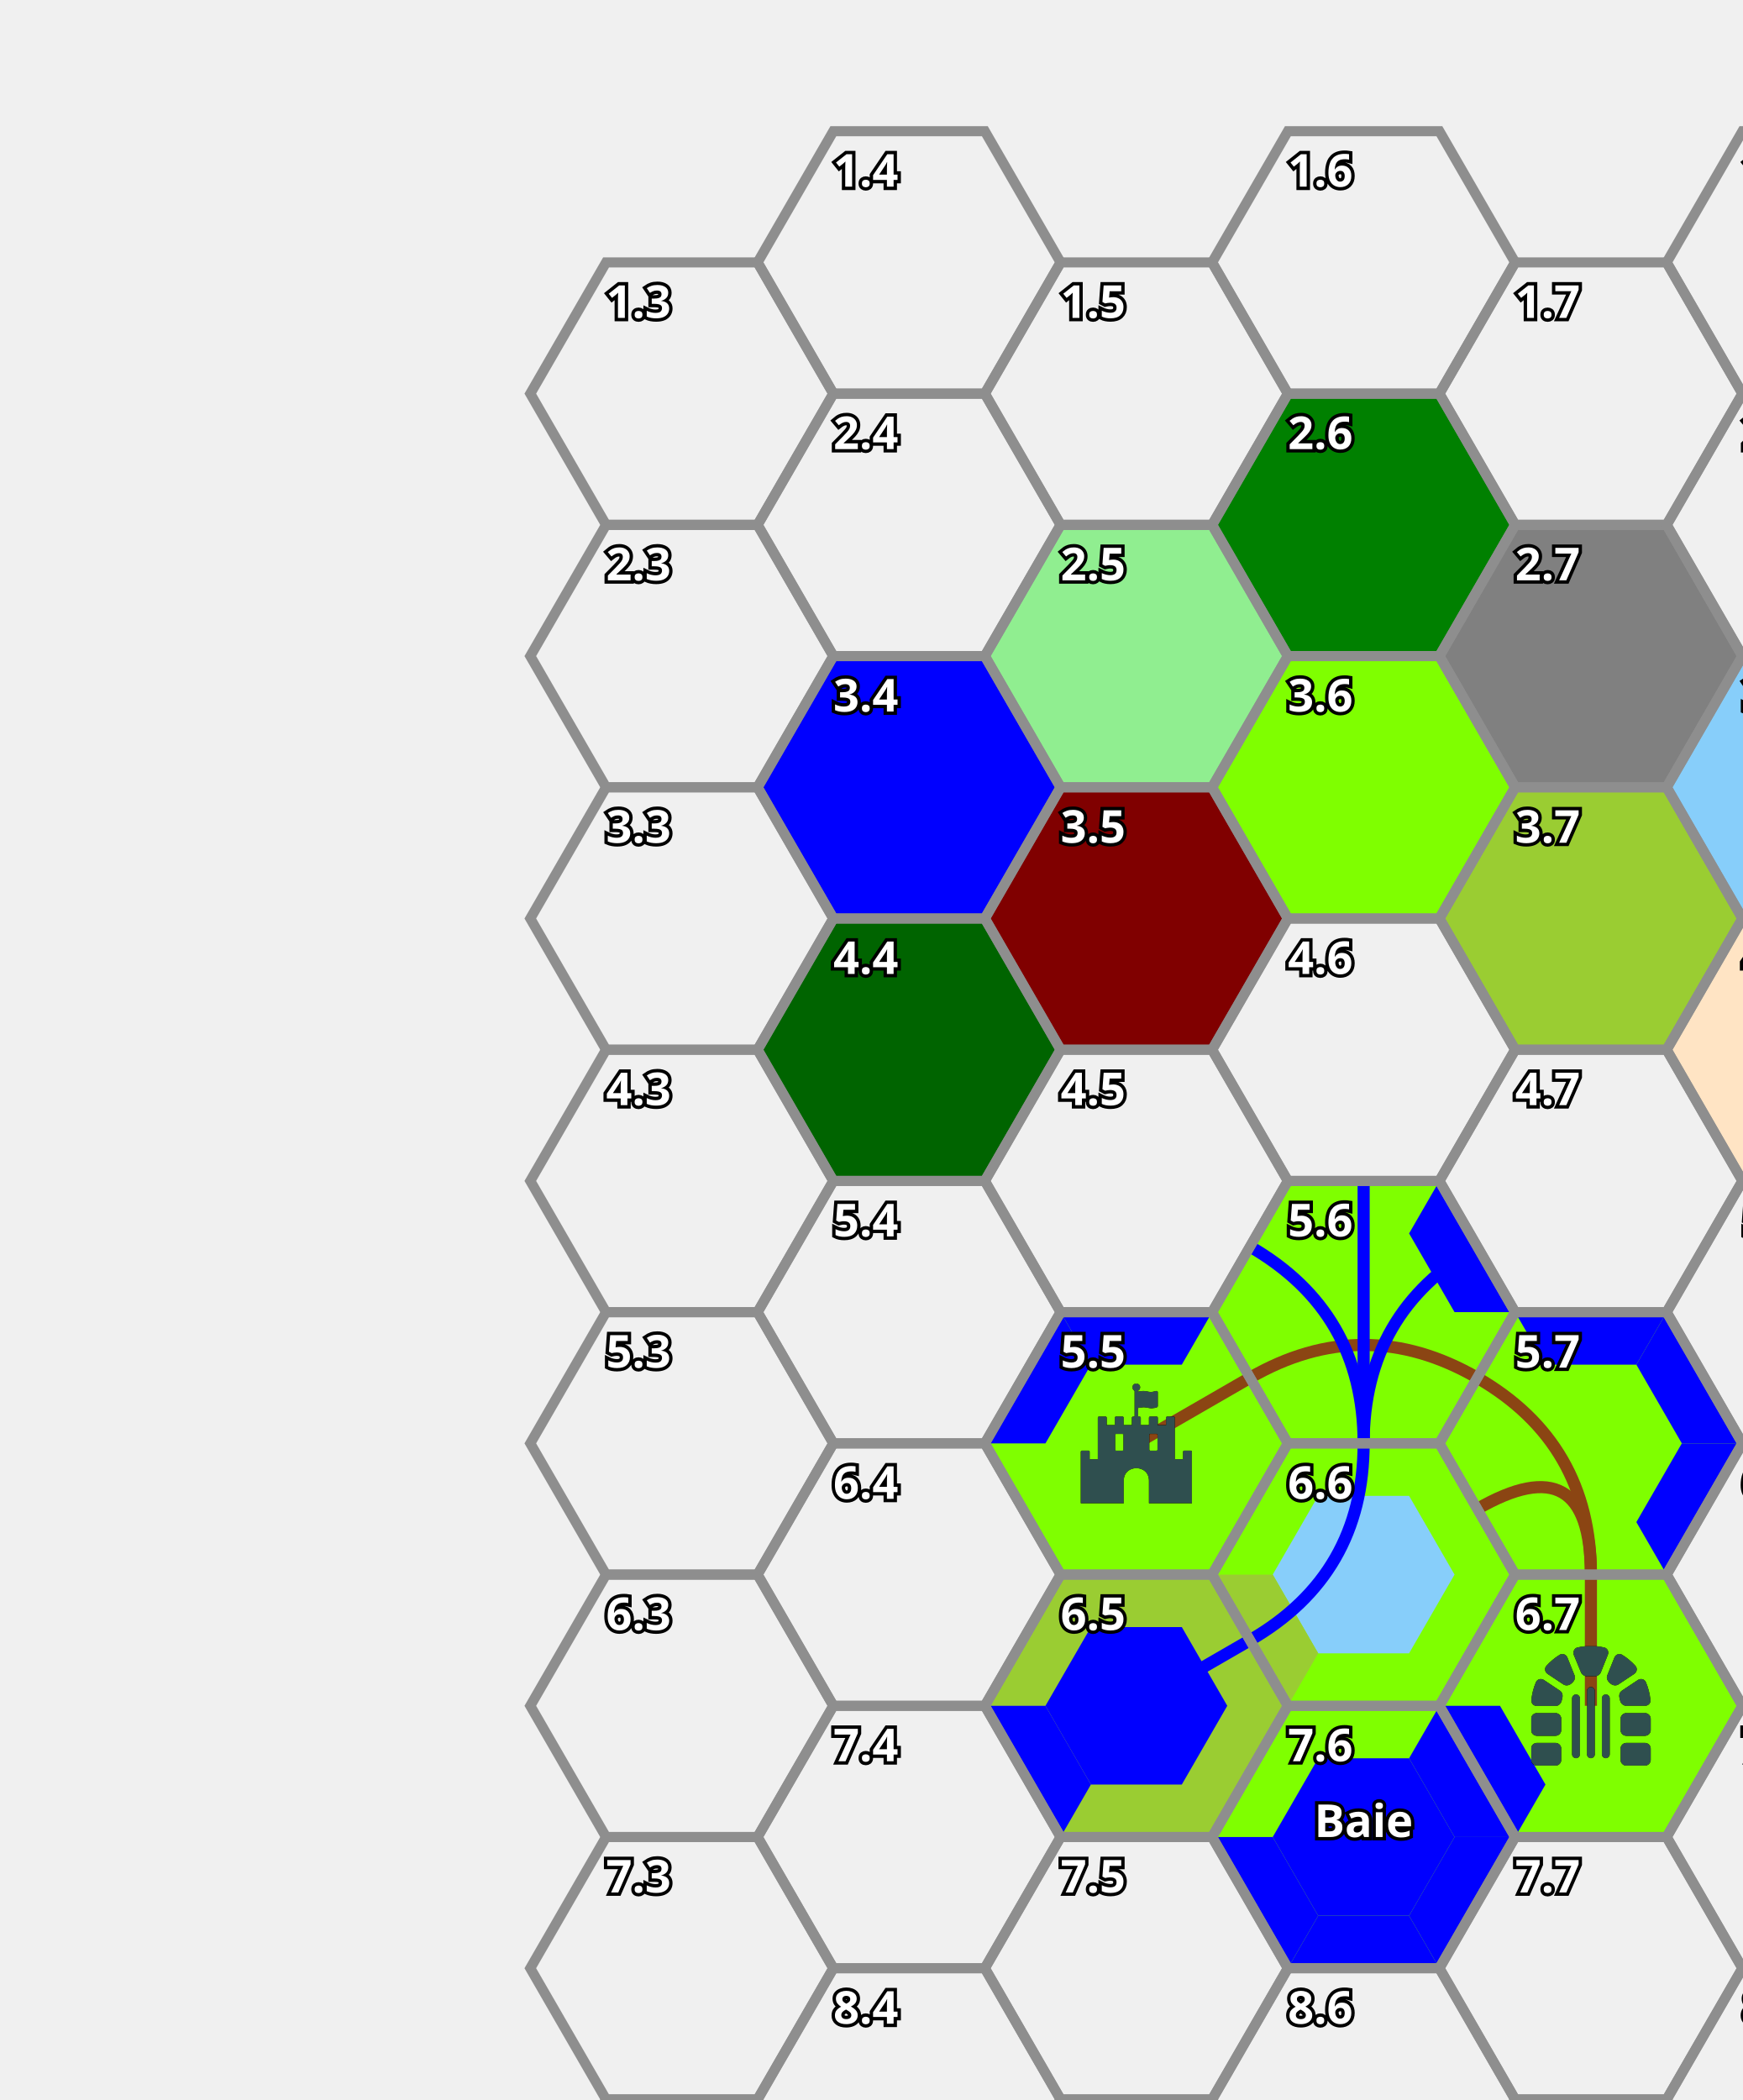
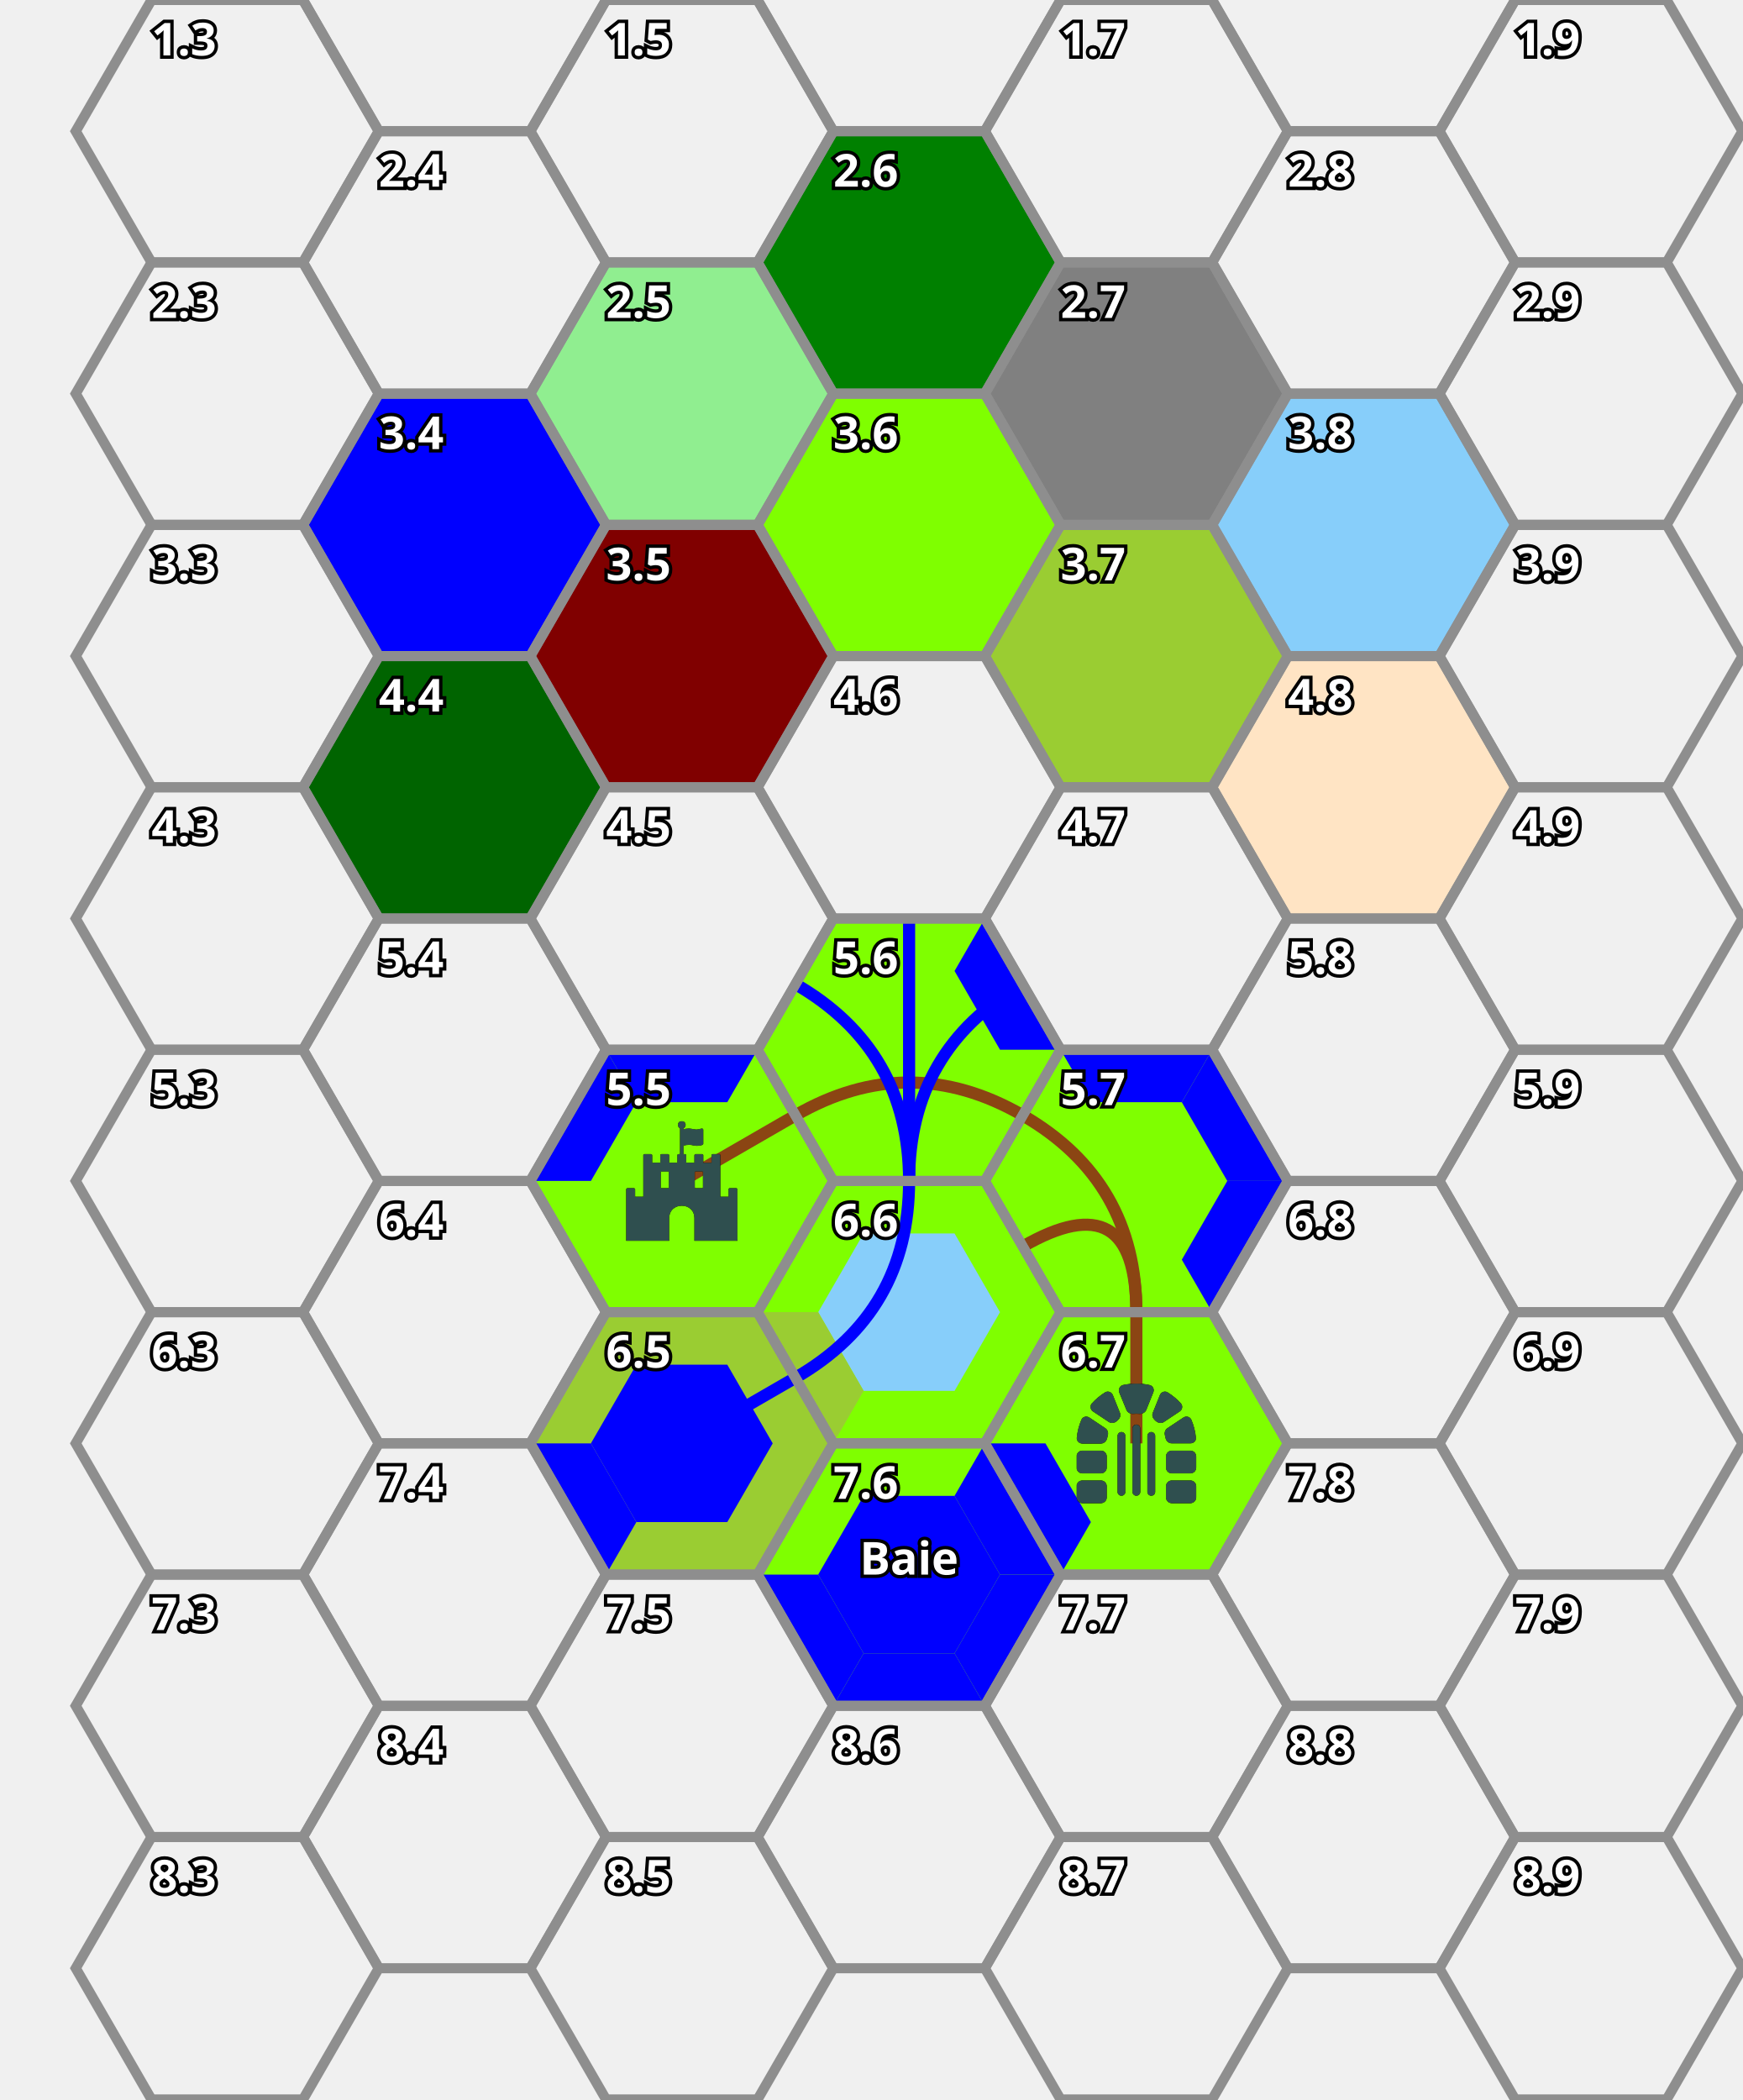
<svg xmlns="http://www.w3.org/2000/svg" xmlns:xlink="http://www.w3.org/1999/xlink" width="1150" height="1386" data-name="Layer 1" id="Layer_1">
  <style type="text/css">
        polygon {
            fill: none;
            stroke-width: 6.667;
        }

        text {
            font-size: 250.0%;
            font-family: PTSans-NarrowBold, PT Sans Narrow;
            font-weight: 600;
            paint-order: stroke;
            stroke: black;
            fill: white;
            stroke-width: 4.444;
        }

        .path {
            fill: transparent;
            stroke-width: 8.0;
        }


        .roads {
            stroke: saddlebrown;
        }

        .rivers {
            stroke: blue;
        }

        .grid {
            stroke: #8E8E8E;
            stroke-miterlimit: 10;
        }

        .number {}

        .alt_text {}

        .icon {
            paint-order: stroke;
            stroke: black;
            fill: darkslategrey;
            stroke-width: 2;
        }


        .plains {
            fill: lightgreen;
        }

        .light_wood {
            fill: green;
        }

        .heavy_woods {
            fill: darkgreen;
        }

        .grassland {
            fill: chartreuse;
        }

        .mountains {
            fill: maroon;
        }

        .hills {
            fill: bisque;
        }

        .sea {
            fill: blue;
        }


        .lake {
            fill: lightskyblue;
        }


        .marsh {
            fill: yellowgreen;
        }


        .desert {
            fill: lightyellow;
        }

        .unknown {
            fill: gray;
        }

        
    </style>
  <defs>
    <svg id="fortin" class="icon fortin">
      <path d="M489.2 287.9h-27.4c-2.6 0-4.6 2-4.6 4.6v32h-36.6V146.2c0-2.6-2-4.6-4.6-4.6h-27.4c-2.6 0-4.6 2-4.6 4.6v32h-36.6v-32c0-2.6-2-4.6-4.6-4.6h-27.4c-2.6 0-4.6 2-4.6 4.6v32h-36.6v-32c0-6-8-4.6-11.7-4.6v-38c8.3-2 17.1-3.4 25.7-3.4 10.9 0 20.9 4.3 31.4 4.3 4.6 0 27.7-1.1 27.7-8v-60c0-2.6-2-4.6-4.6-4.6-5.1 0-15.1 4.3-24 4.3-9.7 0-20.9-4.3-32.6-4.3-8 0-16 1.1-23.7 2.9v-4.9c5.4-2.6 9.1-8.3 9.1-14.3 0-20.7-31.4-20.8-31.4 0 0 6 3.7 11.7 9.1 14.3v111.7c-3.7 0-11.7-1.4-11.7 4.6v32h-36.6v-32c0-2.6-2-4.6-4.6-4.6h-27.4c-2.6 0-4.6 2-4.6 4.6v32H128v-32c0-2.6-2-4.6-4.6-4.6H96c-2.6 0-4.6 2-4.6 4.6v178.3H54.8v-32c0-2.6-2-4.6-4.6-4.6H22.8c-2.6 0-4.6 2-4.6 4.6V512h182.9v-96c0-72.6 109.7-72.6 109.7 0v96h182.9V292.5c.1-2.6-1.9-4.6-4.5-4.6zm-288.1-4.5c0 2.6-2 4.6-4.6 4.6h-27.4c-2.6 0-4.6-2-4.6-4.6v-64c0-2.6 2-4.6 4.6-4.6h27.4c2.6 0 4.6 2 4.6 4.6v64zm146.4 0c0 2.6-2 4.6-4.6 4.6h-27.4c-2.6 0-4.6-2-4.6-4.6v-64c0-2.6 2-4.6 4.6-4.6h27.4c2.6 0 4.6 2 4.6 4.6v64z" />
    </svg>
    <svg id="ruines" class="icon ruines">
      <path d="M336.6 156.5C327.3 148.1 322.6 136.5 327.1 125.3L357.6 49.18C362.7 36.27 377.8 30.36 389.7 37.63C410.9 50.63 430 66.62 446.5 85.02C455.7 95.21 452.9 110.9 441.5 118.5L373.9 163.5C363.6 170.4 349.8 168.1 340.5 159.9C339.2 158.7 337.9 157.6 336.6 156.5H336.6zM297.7 112.6C293.2 123.1 280.9 129.8 268.7 128.6C264.6 128.2 260.3 128 256 128C251.7 128 247.4 128.2 243.3 128.6C231.1 129.8 218.8 123.1 214.3 112.6L183.1 36.82C178.8 24.02 185.5 9.433 198.1 6.374C217.3 2.203 236.4 0 256 0C275.6 0 294.7 2.203 313 6.374C326.5 9.433 333.2 24.02 328 36.82L297.7 112.6zM122.3 37.63C134.2 30.36 149.3 36.27 154.4 49.18L184.9 125.3C189.4 136.5 184.7 148.1 175.4 156.5C174.1 157.6 172.8 158.7 171.5 159.9C162.2 168.1 148.4 170.4 138.1 163.5L70.52 118.5C59.13 110.9 56.32 95.21 65.46 85.02C81.99 66.62 101.1 50.63 122.3 37.63H122.3zM379.5 222.1C376.3 210.7 379.7 198.1 389.5 191.6L458.1 145.8C469.7 138.1 485.6 141.9 491.2 154.7C501.6 178.8 508.4 204.8 510.9 232C512.1 245.2 501.3 255.1 488 255.1H408C394.7 255.1 384.2 245.2 381.8 232.1C381.1 228.7 380.4 225.4 379.5 222.1V222.1zM122.5 191.6C132.3 198.1 135.7 210.7 132.5 222.1C131.6 225.4 130.9 228.7 130.2 232.1C127.8 245.2 117.3 256 104 256H24C10.75 256-.118 245.2 1.107 232C3.636 204.8 10.43 178.8 20.82 154.7C26.36 141.9 42.26 138.1 53.91 145.8L122.5 191.6zM104 288C117.3 288 128 298.7 128 312V360C128 373.3 117.3 384 104 384H24C10.75 384 0 373.3 0 360V312C0 298.7 10.75 288 24 288H104zM488 288C501.3 288 512 298.7 512 312V360C512 373.3 501.3 384 488 384H408C394.7 384 384 373.3 384 360V312C384 298.7 394.7 288 408 288H488zM104 416C117.3 416 128 426.7 128 440V488C128 501.3 117.3 512 104 512H24C10.75 512 0 501.3 0 488V440C0 426.7 10.75 416 24 416H104zM488 416C501.3 416 512 426.7 512 440V488C512 501.3 501.3 512 488 512H408C394.7 512 384 501.3 384 488V440C384 426.7 394.7 416 408 416H488zM272 464C272 472.8 264.8 480 256 480C247.2 480 240 472.8 240 464V192C240 183.2 247.2 176 256 176C264.8 176 272 183.2 272 192V464zM208 464C208 472.8 200.8 480 192 480C183.2 480 176 472.8 176 464V224C176 215.2 183.2 208 192 208C200.8 208 208 215.2 208 224V464zM336 464C336 472.8 328.8 480 320 480C311.2 480 304 472.8 304 464V224C304 215.2 311.2 208 320 208C328.8 208 336 215.2 336 224V464z" />
    </svg>
  </defs>
-   <polygon class="" points="550.0,259.808 500.0,173.205 400.0,173.205 350.0,259.808 400.0,346.41 500.0,346.41" />
-   <polygon class="" points="700.0,173.205 650.0,86.603 550.0,86.603 500.0,173.205 550.0,259.808 650.0,259.808" />
-   <polygon class="" points="850.0,259.808 800.0,173.205 700.0,173.205 650.0,259.808 700.0,346.41 800.0,346.41" />
+   <polygon class="" points="250.0,86.603 200.0,-1.4210854715202004e-14 100.0,-1.4210854715202004e-14 50.0,86.603 100.0,173.205 200.0,173.205" />
+   <polygon class="" points="400.0,-2.842170943040401e-14 350.0,-86.603 250.0,-86.603 200.0,-2.842170943040401e-14 250.0,86.603 350.0,86.603" />
+   <polygon class="" points="550.0,86.603 500.0,-1.4210854715202004e-14 400.0,-1.4210854715202004e-14 350.0,86.603 400.0,173.205 500.0,173.205" />
+   <polygon class="" points="700.0,-2.842170943040401e-14 650.0,-86.603 550.0,-86.603 500.0,-2.842170943040401e-14 550.0,86.603 650.0,86.603" />
+   <polygon class="" points="850.0,86.603 800.0,-1.4210854715202004e-14 700.0,-1.4210854715202004e-14 650.0,86.603 700.0,173.205 800.0,173.205" />
+   <polygon class="" points="1000.0,-2.842170943040401e-14 950.0,-86.603 850.0,-86.603 800.0,-2.842170943040401e-14 850.0,86.603 950.0,86.603" />
+   <polygon class="" points="1150.0,86.603 1100.0,-1.4210854715202004e-14 1000.0,-1.4210854715202004e-14 950.0,86.603 1000.0,173.205 1100.0,173.205" />
+   <polygon class="" points="250.0,259.808 200.0,173.205 100.0,173.205 50.0,259.808 100.0,346.41 200.0,346.41" />
+   <polygon class="" points="400.0,173.205 350.0,86.603 250.0,86.603 200.0,173.205 250.0,259.808 350.0,259.808" />
+   <polygon class="plains" points="550.0,259.808 500.0,173.205 400.0,173.205 350.0,259.808 400.0,346.41 500.0,346.41" />
+   <polygon class="light_wood" points="700.0,173.205 650.0,86.603 550.0,86.603 500.0,173.205 550.0,259.808 650.0,259.808" />
+   <polygon class="unknown" points="850.0,259.808 800.0,173.205 700.0,173.205 650.0,259.808 700.0,346.41 800.0,346.41" />
  <polygon class="" points="1000.0,173.205 950.0,86.603 850.0,86.603 800.0,173.205 850.0,259.808 950.0,259.808" />
  <polygon class="" points="1150.0,259.808 1100.0,173.205 1000.0,173.205 950.0,259.808 1000.0,346.41 1100.0,346.41" />
-   <polygon class="" points="1300.0,173.205 1250.0,86.603 1150.0,86.603 1100.0,173.205 1150.0,259.808 1250.0,259.808" />
-   <polygon class="" points="1450.0,259.808 1400.0,173.205 1300.0,173.205 1250.0,259.808 1300.0,346.41 1400.0,346.41" />
-   <polygon class="" points="550.0,433.013 500.0,346.41 400.0,346.41 350.0,433.013 400.0,519.615 500.0,519.615" />
-   <polygon class="" points="700.0,346.41 650.0,259.808 550.0,259.808 500.0,346.41 550.0,433.013 650.0,433.013" />
-   <polygon class="plains" points="850.0,433.013 800.0,346.41 700.0,346.41 650.0,433.013 700.0,519.615 800.0,519.615" />
-   <polygon class="light_wood" points="1000.0,346.41 950.0,259.808 850.0,259.808 800.0,346.41 850.0,433.013 950.0,433.013" />
-   <polygon class="unknown" points="1150.0,433.013 1100.0,346.41 1000.0,346.41 950.0,433.013 1000.0,519.615 1100.0,519.615" />
-   <polygon class="" points="1300.0,346.41 1250.0,259.808 1150.0,259.808 1100.0,346.41 1150.0,433.013 1250.0,433.013" />
-   <polygon class="" points="1450.0,433.013 1400.0,346.41 1300.0,346.41 1250.0,433.013 1300.0,519.615 1400.0,519.615" />
+   <polygon class="" points="250.0,433.013 200.0,346.41 100.0,346.41 50.0,433.013 100.0,519.615 200.0,519.615" />
+   <polygon class="sea" points="400.0,346.41 350.0,259.808 250.0,259.808 200.0,346.41 250.0,433.013 350.0,433.013" />
+   <polygon class="mountains" points="550.0,433.013 500.0,346.41 400.0,346.41 350.0,433.013 400.0,519.615 500.0,519.615" />
+   <polygon class="grassland" points="700.0,346.41 650.0,259.808 550.0,259.808 500.0,346.41 550.0,433.013 650.0,433.013" />
+   <polygon class="marsh" points="850.0,433.013 800.0,346.41 700.0,346.41 650.0,433.013 700.0,519.615 800.0,519.615" />
+   <polygon class="lake" points="1000.0,346.41 950.0,259.808 850.0,259.808 800.0,346.41 850.0,433.013 950.0,433.013" />
+   <polygon class="" points="1150.0,433.013 1100.0,346.41 1000.0,346.41 950.0,433.013 1000.0,519.615 1100.0,519.615" />
+   <polygon class="" points="250.0,606.218 200.0,519.615 100.0,519.615 50.0,606.218 100.0,692.82 200.0,692.82" />
+   <polygon class="heavy_woods" points="400.0,519.615 350.0,433.013 250.0,433.013 200.0,519.615 250.0,606.218 350.0,606.218" />
  <polygon class="" points="550.0,606.218 500.0,519.615 400.0,519.615 350.0,606.218 400.0,692.82 500.0,692.82" />
-   <polygon class="sea" points="700.0,519.615 650.0,433.013 550.0,433.013 500.0,519.615 550.0,606.218 650.0,606.218" />
-   <polygon class="mountains" points="850.0,606.218 800.0,519.615 700.0,519.615 650.0,606.218 700.0,692.82 800.0,692.82" />
-   <polygon class="grassland" points="1000.0,519.615 950.0,433.013 850.0,433.013 800.0,519.615 850.0,606.218 950.0,606.218" />
-   <polygon class="marsh" points="1150.0,606.218 1100.0,519.615 1000.0,519.615 950.0,606.218 1000.0,692.82 1100.0,692.82" />
-   <polygon class="lake" points="1300.0,519.615 1250.0,433.013 1150.0,433.013 1100.0,519.615 1150.0,606.218 1250.0,606.218" />
-   <polygon class="" points="1450.0,606.218 1400.0,519.615 1300.0,519.615 1250.0,606.218 1300.0,692.82 1400.0,692.82" />
-   <polygon class="" points="550.0,779.423 500.0,692.82 400.0,692.82 350.0,779.423 400.0,866.025 500.0,866.025" />
-   <polygon class="heavy_woods" points="700.0,692.82 650.0,606.218 550.0,606.218 500.0,692.82 550.0,779.423 650.0,779.423" />
-   <polygon class="" points="850.0,779.423 800.0,692.82 700.0,692.82 650.0,779.423 700.0,866.025 800.0,866.025" />
+   <polygon class="" points="700.0,519.615 650.0,433.013 550.0,433.013 500.0,519.615 550.0,606.218 650.0,606.218" />
+   <polygon class="" points="850.0,606.218 800.0,519.615 700.0,519.615 650.0,606.218 700.0,692.82 800.0,692.82" />
+   <polygon class="hills" points="1000.0,519.615 950.0,433.013 850.0,433.013 800.0,519.615 850.0,606.218 950.0,606.218" />
+   <polygon class="" points="1150.0,606.218 1100.0,519.615 1000.0,519.615 950.0,606.218 1000.0,692.82 1100.0,692.82" />
+   <polygon class="" points="250.0,779.423 200.0,692.82 100.0,692.82 50.0,779.423 100.0,866.025 200.0,866.025" />
+   <polygon class="" points="400.0,692.82 350.0,606.218 250.0,606.218 200.0,692.82 250.0,779.423 350.0,779.423" />
+   <polygon class="grassland" points="550.0,779.423 500.0,692.82 400.0,692.82 350.0,779.423 400.0,866.025 500.0,866.025" />
+   <polygon class="sea" points="390.0,779.423 420.0,727.461 400.0,692.82 350.0,779.423" />
+   <polygon class="sea" points="480.0,727.461 420.0,727.461 400.0,692.82 500.0,692.82" />
+   <path d="M450.0 779.423 Q 450.0 779.423 525.0 736.122" class="path roads" />
+   <use xlink:href="#fortin" transform="translate(410.6352 740.0581) scale(0.1537687 0.1537687)" />
+   <polygon class="grassland" points="700.0,692.82 650.0,606.218 550.0,606.218 500.0,692.82 550.0,779.423 650.0,779.423" />
+   <polygon class="sea" points="660.0,692.82 630.0,640.859 650.0,606.218 700.0,692.82" />
+   <path d="M525.0 736.122 Q 600.0 692.82 675.0 736.122" class="path roads" />
+   <path d="M600.0 606.218 Q 600.0 692.82 600.0 779.423" class="path rivers" />
+   <path d="M525.0 649.519 Q 600.0 692.82 600.0 779.423" class="path rivers" />
+   <path d="M675.0 649.519 Q 600.0 692.82 600.0 779.423" class="path rivers" />
+   <polygon class="grassland" points="850.0,779.423 800.0,692.82 700.0,692.82 650.0,779.423 700.0,866.025 800.0,866.025" />
+   <polygon class="sea" points="810.0,779.423 780.0,727.461 800.0,692.82 850.0,779.423" />
+   <polygon class="sea" points="780.0,727.461 720.0,727.461 700.0,692.82 800.0,692.82" />
+   <polygon class="sea" points="810.0,779.423 780.0,831.384 800.0,866.025 850.0,779.423" />
+   <path d="M675.0 736.122 Q 750.0 779.423 750.0 866.025" class="path roads" />
+   <path d="M675.0 822.724 Q 750.0 779.423 750.0 866.025" class="path roads" />
  <polygon class="" points="1000.0,692.82 950.0,606.218 850.0,606.218 800.0,692.82 850.0,779.423 950.0,779.423" />
  <polygon class="" points="1150.0,779.423 1100.0,692.82 1000.0,692.82 950.0,779.423 1000.0,866.025 1100.0,866.025" />
-   <polygon class="hills" points="1300.0,692.82 1250.0,606.218 1150.0,606.218 1100.0,692.82 1150.0,779.423 1250.0,779.423" />
-   <polygon class="" points="1450.0,779.423 1400.0,692.82 1300.0,692.82 1250.0,779.423 1300.0,866.025 1400.0,866.025" />
-   <polygon class="" points="550.0,952.628 500.0,866.025 400.0,866.025 350.0,952.628 400.0,1039.23 500.0,1039.23" />
-   <polygon class="" points="700.0,866.025 650.0,779.423 550.0,779.423 500.0,866.025 550.0,952.628 650.0,952.628" />
+   <polygon class="" points="250.0,952.628 200.0,866.025 100.0,866.025 50.0,952.628 100.0,1039.23 200.0,1039.23" />
+   <polygon class="" points="400.0,866.025 350.0,779.423 250.0,779.423 200.0,866.025 250.0,952.628 350.0,952.628" />
+   <polygon class="marsh" points="550.0,952.628 500.0,866.025 400.0,866.025 350.0,952.628 400.0,1039.23 500.0,1039.23" />
+   <polygon class="sea" points="390.0,952.628 420.0,1004.589 400.0,1039.23 350.0,952.628" />
+   <polygon class="sea" points="510.0,952.628 480.0,900.666 420.0,900.666 390.0,952.628 420.0,1004.589 480.0,1004.589" />
+   <path d="M450.0 952.628 Q 450.0 952.628 525.0 909.327" class="path rivers" />
+   <polygon class="grassland" points="700.0,866.025 650.0,779.423 550.0,779.423 500.0,866.025 550.0,952.628 650.0,952.628" />
+   <polygon class="lake" points="660.0,866.025 630.0,814.064 570.0,814.064 540.0,866.025 570.0,917.987 630.0,917.987" />
+   <polygon class="marsh" points="540.0,866.025 570.0,917.987 550.0,952.628 500.0,866.025" />
+   <path d="M600.0 779.423 Q 600.0 866.025 525.0 909.327" class="path rivers" />
  <polygon class="grassland" points="850.0,952.628 800.0,866.025 700.0,866.025 650.0,952.628 700.0,1039.23 800.0,1039.23" />
-   <polygon class="sea" points="690.0,952.628 720.0,900.666 700.0,866.025 650.0,952.628" />
-   <polygon class="sea" points="780.0,900.666 720.0,900.666 700.0,866.025 800.0,866.025" />
-   <path d="M750.0 952.628 Q 750.0 952.628 825.0 909.327" class="path roads" />
-   <use xlink:href="#fortin" transform="translate(710.6352 913.2632) scale(0.1537687 0.1537687)" />
-   <polygon class="grassland" points="1000.0,866.025 950.0,779.423 850.0,779.423 800.0,866.025 850.0,952.628 950.0,952.628" />
-   <polygon class="sea" points="960.0,866.025 930.0,814.064 950.0,779.423 1000.0,866.025" />
-   <path d="M825.0 909.327 Q 900.0 866.025 975.0 909.327" class="path roads" />
-   <path d="M900.0 779.423 Q 900.0 866.025 900.0 952.628" class="path rivers" />
-   <path d="M825.0 822.724 Q 900.0 866.025 900.0 952.628" class="path rivers" />
-   <path d="M975.0 822.724 Q 900.0 866.025 900.0 952.628" class="path rivers" />
-   <polygon class="grassland" points="1150.0,952.628 1100.0,866.025 1000.0,866.025 950.0,952.628 1000.0,1039.23 1100.0,1039.23" />
-   <polygon class="sea" points="1110.0,952.628 1080.0,900.666 1100.0,866.025 1150.0,952.628" />
-   <polygon class="sea" points="1080.0,900.666 1020.0,900.666 1000.0,866.025 1100.0,866.025" />
-   <polygon class="sea" points="1110.0,952.628 1080.0,1004.589 1100.0,1039.23 1150.0,952.628" />
-   <path d="M975.0 909.327 Q 1050.0 952.628 1050.0 1039.23" class="path roads" />
-   <path d="M975.0 995.929 Q 1050.0 952.628 1050.0 1039.23" class="path roads" />
-   <polygon class="" points="1300.0,866.025 1250.0,779.423 1150.0,779.423 1100.0,866.025 1150.0,952.628 1250.0,952.628" />
-   <polygon class="" points="1450.0,952.628 1400.0,866.025 1300.0,866.025 1250.0,952.628 1300.0,1039.23 1400.0,1039.23" />
+   <polygon class="sea" points="690.0,952.628 720.0,1004.589 700.0,1039.23 650.0,952.628" />
+   <path d="M750.0 866.025 Q 750.0 952.628 750.0 952.628" class="path roads" />
+   <use xlink:href="#ruines" transform="translate(710.6352 913.2632) scale(0.1537687 0.1537687)" />
+   <polygon class="" points="1000.0,866.025 950.0,779.423 850.0,779.423 800.0,866.025 850.0,952.628 950.0,952.628" />
+   <polygon class="" points="1150.0,952.628 1100.0,866.025 1000.0,866.025 950.0,952.628 1000.0,1039.23 1100.0,1039.23" />
+   <polygon class="" points="250.0,1125.833 200.0,1039.23 100.0,1039.23 50.0,1125.833 100.0,1212.436 200.0,1212.436" />
+   <polygon class="" points="400.0,1039.23 350.0,952.628 250.0,952.628 200.0,1039.23 250.0,1125.833 350.0,1125.833" />
  <polygon class="" points="550.0,1125.833 500.0,1039.23 400.0,1039.23 350.0,1125.833 400.0,1212.436 500.0,1212.436" />
-   <polygon class="" points="700.0,1039.23 650.0,952.628 550.0,952.628 500.0,1039.23 550.0,1125.833 650.0,1125.833" />
-   <polygon class="marsh" points="850.0,1125.833 800.0,1039.23 700.0,1039.23 650.0,1125.833 700.0,1212.436 800.0,1212.436" />
-   <polygon class="sea" points="690.0,1125.833 720.0,1177.795 700.0,1212.436 650.0,1125.833" />
-   <polygon class="sea" points="810.0,1125.833 780.0,1073.872 720.0,1073.872 690.0,1125.833 720.0,1177.795 780.0,1177.795" />
-   <path d="M750.0 1125.833 Q 750.0 1125.833 825.0 1082.532" class="path rivers" />
-   <polygon class="grassland" points="1000.0,1039.23 950.0,952.628 850.0,952.628 800.0,1039.23 850.0,1125.833 950.0,1125.833" />
-   <polygon class="lake" points="960.0,1039.23 930.0,987.269 870.0,987.269 840.0,1039.23 870.0,1091.192 930.0,1091.192" />
-   <polygon class="marsh" points="840.0,1039.23 870.0,1091.192 850.0,1125.833 800.0,1039.23" />
-   <path d="M900.0 952.628 Q 900.0 1039.23 825.0 1082.532" class="path rivers" />
-   <polygon class="grassland" points="1150.0,1125.833 1100.0,1039.23 1000.0,1039.23 950.0,1125.833 1000.0,1212.436 1100.0,1212.436" />
-   <polygon class="sea" points="990.0,1125.833 1020.0,1177.795 1000.0,1212.436 950.0,1125.833" />
-   <path d="M1050.0 1039.23 Q 1050.0 1125.833 1050.0 1125.833" class="path roads" />
-   <use xlink:href="#ruines" transform="translate(1010.635 1086.468) scale(0.1537687 0.1537687)" />
-   <polygon class="" points="1300.0,1039.23 1250.0,952.628 1150.0,952.628 1100.0,1039.23 1150.0,1125.833 1250.0,1125.833" />
-   <polygon class="" points="1450.0,1125.833 1400.0,1039.23 1300.0,1039.23 1250.0,1125.833 1300.0,1212.436 1400.0,1212.436" />
+   <polygon class="grassland" points="700.0,1039.23 650.0,952.628 550.0,952.628 500.0,1039.23 550.0,1125.833 650.0,1125.833" />
+   <polygon class="sea" points="540.0,1039.23 570.0,1091.192 550.0,1125.833 500.0,1039.23" />
+   <polygon class="sea" points="630.0,1091.192 570.0,1091.192 550.0,1125.833 650.0,1125.833" />
+   <polygon class="sea" points="660.0,1039.23 630.0,1091.192 650.0,1125.833 700.0,1039.23" />
+   <polygon class="sea" points="660.0,1039.23 630.0,987.269 570.0,987.269 540.0,1039.23 570.0,1091.192 630.0,1091.192" />
+   <polygon class="sea" points="660.0,1039.23 630.0,987.269 650.0,952.628 700.0,1039.23" />
+   <text transform="translate(600.0 1039.23)" text-anchor="middle" class="alt_text">Baie</text>
+   <polygon class="" points="850.0,1125.833 800.0,1039.23 700.0,1039.23 650.0,1125.833 700.0,1212.436 800.0,1212.436" />
+   <polygon class="" points="1000.0,1039.23 950.0,952.628 850.0,952.628 800.0,1039.23 850.0,1125.833 950.0,1125.833" />
+   <polygon class="" points="1150.0,1125.833 1100.0,1039.23 1000.0,1039.23 950.0,1125.833 1000.0,1212.436 1100.0,1212.436" />
+   <polygon class="" points="250.0,1299.038 200.0,1212.436 100.0,1212.436 50.0,1299.038 100.0,1385.641 200.0,1385.641" />
+   <polygon class="" points="400.0,1212.436 350.0,1125.833 250.0,1125.833 200.0,1212.436 250.0,1299.038 350.0,1299.038" />
  <polygon class="" points="550.0,1299.038 500.0,1212.436 400.0,1212.436 350.0,1299.038 400.0,1385.641 500.0,1385.641" />
  <polygon class="" points="700.0,1212.436 650.0,1125.833 550.0,1125.833 500.0,1212.436 550.0,1299.038 650.0,1299.038" />
  <polygon class="" points="850.0,1299.038 800.0,1212.436 700.0,1212.436 650.0,1299.038 700.0,1385.641 800.0,1385.641" />
-   <polygon class="grassland" points="1000.0,1212.436 950.0,1125.833 850.0,1125.833 800.0,1212.436 850.0,1299.038 950.0,1299.038" />
-   <polygon class="sea" points="840.0,1212.436 870.0,1264.397 850.0,1299.038 800.0,1212.436" />
-   <polygon class="sea" points="930.0,1264.397 870.0,1264.397 850.0,1299.038 950.0,1299.038" />
-   <polygon class="sea" points="960.0,1212.436 930.0,1264.397 950.0,1299.038 1000.0,1212.436" />
-   <polygon class="sea" points="960.0,1212.436 930.0,1160.474 870.0,1160.474 840.0,1212.436 870.0,1264.397 930.0,1264.397" />
-   <polygon class="sea" points="960.0,1212.436 930.0,1160.474 950.0,1125.833 1000.0,1212.436" />
-   <text transform="translate(900.0 1212.436)" text-anchor="middle" class="alt_text">Baie</text>
+   <polygon class="" points="1000.0,1212.436 950.0,1125.833 850.0,1125.833 800.0,1212.436 850.0,1299.038 950.0,1299.038" />
  <polygon class="" points="1150.0,1299.038 1100.0,1212.436 1000.0,1212.436 950.0,1299.038 1000.0,1385.641 1100.0,1385.641" />
-   <polygon class="" points="1300.0,1212.436 1250.0,1125.833 1150.0,1125.833 1100.0,1212.436 1150.0,1299.038 1250.0,1299.038" />
-   <polygon class="" points="1450.0,1299.038 1400.0,1212.436 1300.0,1212.436 1250.0,1299.038 1300.0,1385.641 1400.0,1385.641" />
-   <polygon class="" points="550.0,1472.243 500.0,1385.641 400.0,1385.641 350.0,1472.243 400.0,1558.846 500.0,1558.846" />
-   <polygon class="" points="700.0,1385.641 650.0,1299.038 550.0,1299.038 500.0,1385.641 550.0,1472.243 650.0,1472.243" />
-   <polygon class="" points="850.0,1472.243 800.0,1385.641 700.0,1385.641 650.0,1472.243 700.0,1558.846 800.0,1558.846" />
-   <polygon class="" points="1000.0,1385.641 950.0,1299.038 850.0,1299.038 800.0,1385.641 850.0,1472.243 950.0,1472.243" />
-   <polygon class="" points="1150.0,1472.243 1100.0,1385.641 1000.0,1385.641 950.0,1472.243 1000.0,1558.846 1100.0,1558.846" />
-   <polygon class="" points="1300.0,1385.641 1250.0,1299.038 1150.0,1299.038 1100.0,1385.641 1150.0,1472.243 1250.0,1472.243" />
-   <polygon class="" points="1450.0,1472.243 1400.0,1385.641 1300.0,1385.641 1250.0,1472.243 1300.0,1558.846 1400.0,1558.846" />
-   <text transform="translate(400.0 209.8076)" class="number">1.3</text>
+   <text transform="translate(100.0 36.60254)" class="number">1.3</text>
+   <polygon class="grid" points="250.0,86.603 200.0,-1.4210854715202004e-14 100.0,-1.4210854715202004e-14 50.0,86.603 100.0,173.205 200.0,173.205" />
+   <text transform="translate(250.0 -50)" class="number">1.4</text>
+   <polygon class="grid" points="400.0,-2.842170943040401e-14 350.0,-86.603 250.0,-86.603 200.0,-2.842170943040401e-14 250.0,86.603 350.0,86.603" />
+   <text transform="translate(400.0 36.60254)" class="number">1.5</text>
+   <polygon class="grid" points="550.0,86.603 500.0,-1.4210854715202004e-14 400.0,-1.4210854715202004e-14 350.0,86.603 400.0,173.205 500.0,173.205" />
+   <text transform="translate(550.0 -50)" class="number">1.6</text>
+   <polygon class="grid" points="700.0,-2.842170943040401e-14 650.0,-86.603 550.0,-86.603 500.0,-2.842170943040401e-14 550.0,86.603 650.0,86.603" />
+   <text transform="translate(700.0 36.60254)" class="number">1.7</text>
+   <polygon class="grid" points="850.0,86.603 800.0,-1.4210854715202004e-14 700.0,-1.4210854715202004e-14 650.0,86.603 700.0,173.205 800.0,173.205" />
+   <text transform="translate(850.0 -50)" class="number">1.8</text>
+   <polygon class="grid" points="1000.0,-2.842170943040401e-14 950.0,-86.603 850.0,-86.603 800.0,-2.842170943040401e-14 850.0,86.603 950.0,86.603" />
+   <text transform="translate(1000.0 36.60254)" class="number">1.9</text>
+   <polygon class="grid" points="1150.0,86.603 1100.0,-1.4210854715202004e-14 1000.0,-1.4210854715202004e-14 950.0,86.603 1000.0,173.205 1100.0,173.205" />
+   <text transform="translate(100.0 209.8076)" class="number">2.3</text>
+   <polygon class="grid" points="250.0,259.808 200.0,173.205 100.0,173.205 50.0,259.808 100.0,346.41 200.0,346.41" />
+   <text transform="translate(250.0 123.2051)" class="number">2.4</text>
+   <polygon class="grid" points="400.0,173.205 350.0,86.603 250.0,86.603 200.0,173.205 250.0,259.808 350.0,259.808" />
+   <text transform="translate(400.0 209.8076)" class="number">2.5</text>
  <polygon class="grid" points="550.0,259.808 500.0,173.205 400.0,173.205 350.0,259.808 400.0,346.41 500.0,346.41" />
-   <text transform="translate(550.0 123.2051)" class="number">1.4</text>
+   <text transform="translate(550.0 123.2051)" class="number">2.6</text>
  <polygon class="grid" points="700.0,173.205 650.0,86.603 550.0,86.603 500.0,173.205 550.0,259.808 650.0,259.808" />
-   <text transform="translate(700.0 209.8076)" class="number">1.5</text>
+   <text transform="translate(700.0 209.8076)" class="number">2.7</text>
  <polygon class="grid" points="850.0,259.808 800.0,173.205 700.0,173.205 650.0,259.808 700.0,346.41 800.0,346.41" />
-   <text transform="translate(850.0 123.2051)" class="number">1.6</text>
+   <text transform="translate(850.0 123.2051)" class="number">2.8</text>
  <polygon class="grid" points="1000.0,173.205 950.0,86.603 850.0,86.603 800.0,173.205 850.0,259.808 950.0,259.808" />
-   <text transform="translate(1000.0 209.8076)" class="number">1.7</text>
+   <text transform="translate(1000.0 209.8076)" class="number">2.9</text>
  <polygon class="grid" points="1150.0,259.808 1100.0,173.205 1000.0,173.205 950.0,259.808 1000.0,346.41 1100.0,346.41" />
-   <text transform="translate(1150.0 123.2051)" class="number">1.8</text>
-   <polygon class="grid" points="1300.0,173.205 1250.0,86.603 1150.0,86.603 1100.0,173.205 1150.0,259.808 1250.0,259.808" />
-   <text transform="translate(1300.0 209.8076)" class="number">1.9</text>
-   <polygon class="grid" points="1450.0,259.808 1400.0,173.205 1300.0,173.205 1250.0,259.808 1300.0,346.41 1400.0,346.41" />
-   <text transform="translate(400.0 383.0127)" class="number">2.3</text>
+   <text transform="translate(100.0 383.0127)" class="number">3.3</text>
+   <polygon class="grid" points="250.0,433.013 200.0,346.41 100.0,346.41 50.0,433.013 100.0,519.615 200.0,519.615" />
+   <text transform="translate(250.0 296.4102)" class="number">3.4</text>
+   <polygon class="grid" points="400.0,346.41 350.0,259.808 250.0,259.808 200.0,346.41 250.0,433.013 350.0,433.013" />
+   <text transform="translate(400.0 383.0127)" class="number">3.5</text>
  <polygon class="grid" points="550.0,433.013 500.0,346.41 400.0,346.41 350.0,433.013 400.0,519.615 500.0,519.615" />
-   <text transform="translate(550.0 296.4102)" class="number">2.4</text>
+   <text transform="translate(550.0 296.4102)" class="number">3.6</text>
  <polygon class="grid" points="700.0,346.41 650.0,259.808 550.0,259.808 500.0,346.41 550.0,433.013 650.0,433.013" />
-   <text transform="translate(700.0 383.0127)" class="number">2.5</text>
+   <text transform="translate(700.0 383.0127)" class="number">3.7</text>
  <polygon class="grid" points="850.0,433.013 800.0,346.41 700.0,346.41 650.0,433.013 700.0,519.615 800.0,519.615" />
-   <text transform="translate(850.0 296.4102)" class="number">2.6</text>
+   <text transform="translate(850.0 296.4102)" class="number">3.8</text>
  <polygon class="grid" points="1000.0,346.41 950.0,259.808 850.0,259.808 800.0,346.41 850.0,433.013 950.0,433.013" />
-   <text transform="translate(1000.0 383.0127)" class="number">2.7</text>
+   <text transform="translate(1000.0 383.0127)" class="number">3.9</text>
  <polygon class="grid" points="1150.0,433.013 1100.0,346.41 1000.0,346.41 950.0,433.013 1000.0,519.615 1100.0,519.615" />
-   <text transform="translate(1150.0 296.4102)" class="number">2.8</text>
-   <polygon class="grid" points="1300.0,346.41 1250.0,259.808 1150.0,259.808 1100.0,346.41 1150.0,433.013 1250.0,433.013" />
-   <text transform="translate(1300.0 383.0127)" class="number">2.9</text>
-   <polygon class="grid" points="1450.0,433.013 1400.0,346.41 1300.0,346.41 1250.0,433.013 1300.0,519.615 1400.0,519.615" />
-   <text transform="translate(400.0 556.2178)" class="number">3.3</text>
+   <text transform="translate(100.0 556.2178)" class="number">4.3</text>
+   <polygon class="grid" points="250.0,606.218 200.0,519.615 100.0,519.615 50.0,606.218 100.0,692.82 200.0,692.82" />
+   <text transform="translate(250.0 469.6152)" class="number">4.4</text>
+   <polygon class="grid" points="400.0,519.615 350.0,433.013 250.0,433.013 200.0,519.615 250.0,606.218 350.0,606.218" />
+   <text transform="translate(400.0 556.2178)" class="number">4.5</text>
  <polygon class="grid" points="550.0,606.218 500.0,519.615 400.0,519.615 350.0,606.218 400.0,692.82 500.0,692.82" />
-   <text transform="translate(550.0 469.6152)" class="number">3.4</text>
+   <text transform="translate(550.0 469.6152)" class="number">4.6</text>
  <polygon class="grid" points="700.0,519.615 650.0,433.013 550.0,433.013 500.0,519.615 550.0,606.218 650.0,606.218" />
-   <text transform="translate(700.0 556.2178)" class="number">3.5</text>
+   <text transform="translate(700.0 556.2178)" class="number">4.7</text>
  <polygon class="grid" points="850.0,606.218 800.0,519.615 700.0,519.615 650.0,606.218 700.0,692.82 800.0,692.82" />
-   <text transform="translate(850.0 469.6152)" class="number">3.6</text>
+   <text transform="translate(850.0 469.6152)" class="number">4.8</text>
  <polygon class="grid" points="1000.0,519.615 950.0,433.013 850.0,433.013 800.0,519.615 850.0,606.218 950.0,606.218" />
-   <text transform="translate(1000.0 556.2178)" class="number">3.7</text>
+   <text transform="translate(1000.0 556.2178)" class="number">4.9</text>
  <polygon class="grid" points="1150.0,606.218 1100.0,519.615 1000.0,519.615 950.0,606.218 1000.0,692.82 1100.0,692.82" />
-   <text transform="translate(1150.0 469.6152)" class="number">3.8</text>
-   <polygon class="grid" points="1300.0,519.615 1250.0,433.013 1150.0,433.013 1100.0,519.615 1150.0,606.218 1250.0,606.218" />
-   <text transform="translate(1300.0 556.2178)" class="number">3.9</text>
-   <polygon class="grid" points="1450.0,606.218 1400.0,519.615 1300.0,519.615 1250.0,606.218 1300.0,692.82 1400.0,692.82" />
-   <text transform="translate(400.0 729.4229)" class="number">4.3</text>
+   <text transform="translate(100.0 729.4229)" class="number">5.3</text>
+   <polygon class="grid" points="250.0,779.423 200.0,692.82 100.0,692.82 50.0,779.423 100.0,866.025 200.0,866.025" />
+   <text transform="translate(250.0 642.8203)" class="number">5.4</text>
+   <polygon class="grid" points="400.0,692.82 350.0,606.218 250.0,606.218 200.0,692.82 250.0,779.423 350.0,779.423" />
+   <text transform="translate(400.0 729.4229)" class="number">5.5</text>
  <polygon class="grid" points="550.0,779.423 500.0,692.82 400.0,692.82 350.0,779.423 400.0,866.025 500.0,866.025" />
-   <text transform="translate(550.0 642.8203)" class="number">4.4</text>
+   <text transform="translate(550.0 642.8203)" class="number">5.6</text>
  <polygon class="grid" points="700.0,692.82 650.0,606.218 550.0,606.218 500.0,692.82 550.0,779.423 650.0,779.423" />
-   <text transform="translate(700.0 729.4229)" class="number">4.5</text>
+   <text transform="translate(700.0 729.4229)" class="number">5.7</text>
  <polygon class="grid" points="850.0,779.423 800.0,692.82 700.0,692.82 650.0,779.423 700.0,866.025 800.0,866.025" />
-   <text transform="translate(850.0 642.8203)" class="number">4.6</text>
+   <text transform="translate(850.0 642.8203)" class="number">5.8</text>
  <polygon class="grid" points="1000.0,692.82 950.0,606.218 850.0,606.218 800.0,692.82 850.0,779.423 950.0,779.423" />
-   <text transform="translate(1000.0 729.4229)" class="number">4.7</text>
+   <text transform="translate(1000.0 729.4229)" class="number">5.9</text>
  <polygon class="grid" points="1150.0,779.423 1100.0,692.82 1000.0,692.82 950.0,779.423 1000.0,866.025 1100.0,866.025" />
-   <text transform="translate(1150.0 642.8203)" class="number">4.8</text>
-   <polygon class="grid" points="1300.0,692.82 1250.0,606.218 1150.0,606.218 1100.0,692.82 1150.0,779.423 1250.0,779.423" />
-   <text transform="translate(1300.0 729.4229)" class="number">4.9</text>
-   <polygon class="grid" points="1450.0,779.423 1400.0,692.82 1300.0,692.82 1250.0,779.423 1300.0,866.025 1400.0,866.025" />
-   <text transform="translate(400.0 902.6279)" class="number">5.3</text>
+   <text transform="translate(100.0 902.6279)" class="number">6.3</text>
+   <polygon class="grid" points="250.0,952.628 200.0,866.025 100.0,866.025 50.0,952.628 100.0,1039.23 200.0,1039.23" />
+   <text transform="translate(250.0 816.0254)" class="number">6.4</text>
+   <polygon class="grid" points="400.0,866.025 350.0,779.423 250.0,779.423 200.0,866.025 250.0,952.628 350.0,952.628" />
+   <text transform="translate(400.0 902.6279)" class="number">6.5</text>
  <polygon class="grid" points="550.0,952.628 500.0,866.025 400.0,866.025 350.0,952.628 400.0,1039.23 500.0,1039.23" />
-   <text transform="translate(550.0 816.0254)" class="number">5.4</text>
+   <text transform="translate(550.0 816.0254)" class="number">6.6</text>
  <polygon class="grid" points="700.0,866.025 650.0,779.423 550.0,779.423 500.0,866.025 550.0,952.628 650.0,952.628" />
-   <text transform="translate(700.0 902.6279)" class="number">5.5</text>
+   <text transform="translate(700.0 902.6279)" class="number">6.7</text>
  <polygon class="grid" points="850.0,952.628 800.0,866.025 700.0,866.025 650.0,952.628 700.0,1039.23 800.0,1039.23" />
-   <text transform="translate(850.0 816.0254)" class="number">5.6</text>
+   <text transform="translate(850.0 816.0254)" class="number">6.8</text>
  <polygon class="grid" points="1000.0,866.025 950.0,779.423 850.0,779.423 800.0,866.025 850.0,952.628 950.0,952.628" />
-   <text transform="translate(1000.0 902.6279)" class="number">5.7</text>
+   <text transform="translate(1000.0 902.6279)" class="number">6.9</text>
  <polygon class="grid" points="1150.0,952.628 1100.0,866.025 1000.0,866.025 950.0,952.628 1000.0,1039.23 1100.0,1039.23" />
-   <text transform="translate(1150.0 816.0254)" class="number">5.8</text>
-   <polygon class="grid" points="1300.0,866.025 1250.0,779.423 1150.0,779.423 1100.0,866.025 1150.0,952.628 1250.0,952.628" />
-   <text transform="translate(1300.0 902.6279)" class="number">5.9</text>
-   <polygon class="grid" points="1450.0,952.628 1400.0,866.025 1300.0,866.025 1250.0,952.628 1300.0,1039.23 1400.0,1039.23" />
-   <text transform="translate(400.0 1075.833)" class="number">6.3</text>
+   <text transform="translate(100.0 1075.833)" class="number">7.3</text>
+   <polygon class="grid" points="250.0,1125.833 200.0,1039.23 100.0,1039.23 50.0,1125.833 100.0,1212.436 200.0,1212.436" />
+   <text transform="translate(250.0 989.2305)" class="number">7.4</text>
+   <polygon class="grid" points="400.0,1039.23 350.0,952.628 250.0,952.628 200.0,1039.23 250.0,1125.833 350.0,1125.833" />
+   <text transform="translate(400.0 1075.833)" class="number">7.5</text>
  <polygon class="grid" points="550.0,1125.833 500.0,1039.23 400.0,1039.23 350.0,1125.833 400.0,1212.436 500.0,1212.436" />
-   <text transform="translate(550.0 989.2305)" class="number">6.4</text>
+   <text transform="translate(550.0 989.2305)" class="number">7.6</text>
  <polygon class="grid" points="700.0,1039.23 650.0,952.628 550.0,952.628 500.0,1039.23 550.0,1125.833 650.0,1125.833" />
-   <text transform="translate(700.0 1075.833)" class="number">6.5</text>
+   <text transform="translate(700.0 1075.833)" class="number">7.7</text>
  <polygon class="grid" points="850.0,1125.833 800.0,1039.23 700.0,1039.23 650.0,1125.833 700.0,1212.436 800.0,1212.436" />
-   <text transform="translate(850.0 989.2305)" class="number">6.6</text>
+   <text transform="translate(850.0 989.2305)" class="number">7.8</text>
  <polygon class="grid" points="1000.0,1039.23 950.0,952.628 850.0,952.628 800.0,1039.23 850.0,1125.833 950.0,1125.833" />
-   <text transform="translate(1000.0 1075.833)" class="number">6.7</text>
+   <text transform="translate(1000.0 1075.833)" class="number">7.9</text>
  <polygon class="grid" points="1150.0,1125.833 1100.0,1039.23 1000.0,1039.23 950.0,1125.833 1000.0,1212.436 1100.0,1212.436" />
-   <text transform="translate(1150.0 989.2305)" class="number">6.8</text>
-   <polygon class="grid" points="1300.0,1039.23 1250.0,952.628 1150.0,952.628 1100.0,1039.23 1150.0,1125.833 1250.0,1125.833" />
-   <text transform="translate(1300.0 1075.833)" class="number">6.9</text>
-   <polygon class="grid" points="1450.0,1125.833 1400.0,1039.23 1300.0,1039.23 1250.0,1125.833 1300.0,1212.436 1400.0,1212.436" />
-   <text transform="translate(400.0 1249.038)" class="number">7.3</text>
+   <text transform="translate(100.0 1249.038)" class="number">8.3</text>
+   <polygon class="grid" points="250.0,1299.038 200.0,1212.436 100.0,1212.436 50.0,1299.038 100.0,1385.641 200.0,1385.641" />
+   <text transform="translate(250.0 1162.436)" class="number">8.4</text>
+   <polygon class="grid" points="400.0,1212.436 350.0,1125.833 250.0,1125.833 200.0,1212.436 250.0,1299.038 350.0,1299.038" />
+   <text transform="translate(400.0 1249.038)" class="number">8.5</text>
  <polygon class="grid" points="550.0,1299.038 500.0,1212.436 400.0,1212.436 350.0,1299.038 400.0,1385.641 500.0,1385.641" />
-   <text transform="translate(550.0 1162.436)" class="number">7.4</text>
+   <text transform="translate(550.0 1162.436)" class="number">8.6</text>
  <polygon class="grid" points="700.0,1212.436 650.0,1125.833 550.0,1125.833 500.0,1212.436 550.0,1299.038 650.0,1299.038" />
-   <text transform="translate(700.0 1249.038)" class="number">7.5</text>
+   <text transform="translate(700.0 1249.038)" class="number">8.7</text>
  <polygon class="grid" points="850.0,1299.038 800.0,1212.436 700.0,1212.436 650.0,1299.038 700.0,1385.641 800.0,1385.641" />
-   <text transform="translate(850.0 1162.436)" class="number">7.6</text>
+   <text transform="translate(850.0 1162.436)" class="number">8.8</text>
  <polygon class="grid" points="1000.0,1212.436 950.0,1125.833 850.0,1125.833 800.0,1212.436 850.0,1299.038 950.0,1299.038" />
-   <text transform="translate(1000.0 1249.038)" class="number">7.7</text>
+   <text transform="translate(1000.0 1249.038)" class="number">8.9</text>
  <polygon class="grid" points="1150.0,1299.038 1100.0,1212.436 1000.0,1212.436 950.0,1299.038 1000.0,1385.641 1100.0,1385.641" />
-   <text transform="translate(1150.0 1162.436)" class="number">7.8</text>
-   <polygon class="grid" points="1300.0,1212.436 1250.0,1125.833 1150.0,1125.833 1100.0,1212.436 1150.0,1299.038 1250.0,1299.038" />
-   <text transform="translate(1300.0 1249.038)" class="number">7.9</text>
-   <polygon class="grid" points="1450.0,1299.038 1400.0,1212.436 1300.0,1212.436 1250.0,1299.038 1300.0,1385.641 1400.0,1385.641" />
-   <text transform="translate(400.0 1422.243)" class="number">8.3</text>
-   <polygon class="grid" points="550.0,1472.243 500.0,1385.641 400.0,1385.641 350.0,1472.243 400.0,1558.846 500.0,1558.846" />
-   <text transform="translate(550.0 1335.641)" class="number">8.4</text>
-   <polygon class="grid" points="700.0,1385.641 650.0,1299.038 550.0,1299.038 500.0,1385.641 550.0,1472.243 650.0,1472.243" />
-   <text transform="translate(700.0 1422.243)" class="number">8.5</text>
-   <polygon class="grid" points="850.0,1472.243 800.0,1385.641 700.0,1385.641 650.0,1472.243 700.0,1558.846 800.0,1558.846" />
-   <text transform="translate(850.0 1335.641)" class="number">8.6</text>
-   <polygon class="grid" points="1000.0,1385.641 950.0,1299.038 850.0,1299.038 800.0,1385.641 850.0,1472.243 950.0,1472.243" />
-   <text transform="translate(1000.0 1422.243)" class="number">8.7</text>
-   <polygon class="grid" points="1150.0,1472.243 1100.0,1385.641 1000.0,1385.641 950.0,1472.243 1000.0,1558.846 1100.0,1558.846" />
-   <text transform="translate(1150.0 1335.641)" class="number">8.8</text>
-   <polygon class="grid" points="1300.0,1385.641 1250.0,1299.038 1150.0,1299.038 1100.0,1385.641 1150.0,1472.243 1250.0,1472.243" />
-   <text transform="translate(1300.0 1422.243)" class="number">8.9</text>
-   <polygon class="grid" points="1450.0,1472.243 1400.0,1385.641 1300.0,1385.641 1250.0,1472.243 1300.0,1558.846 1400.0,1558.846" />
</svg>
